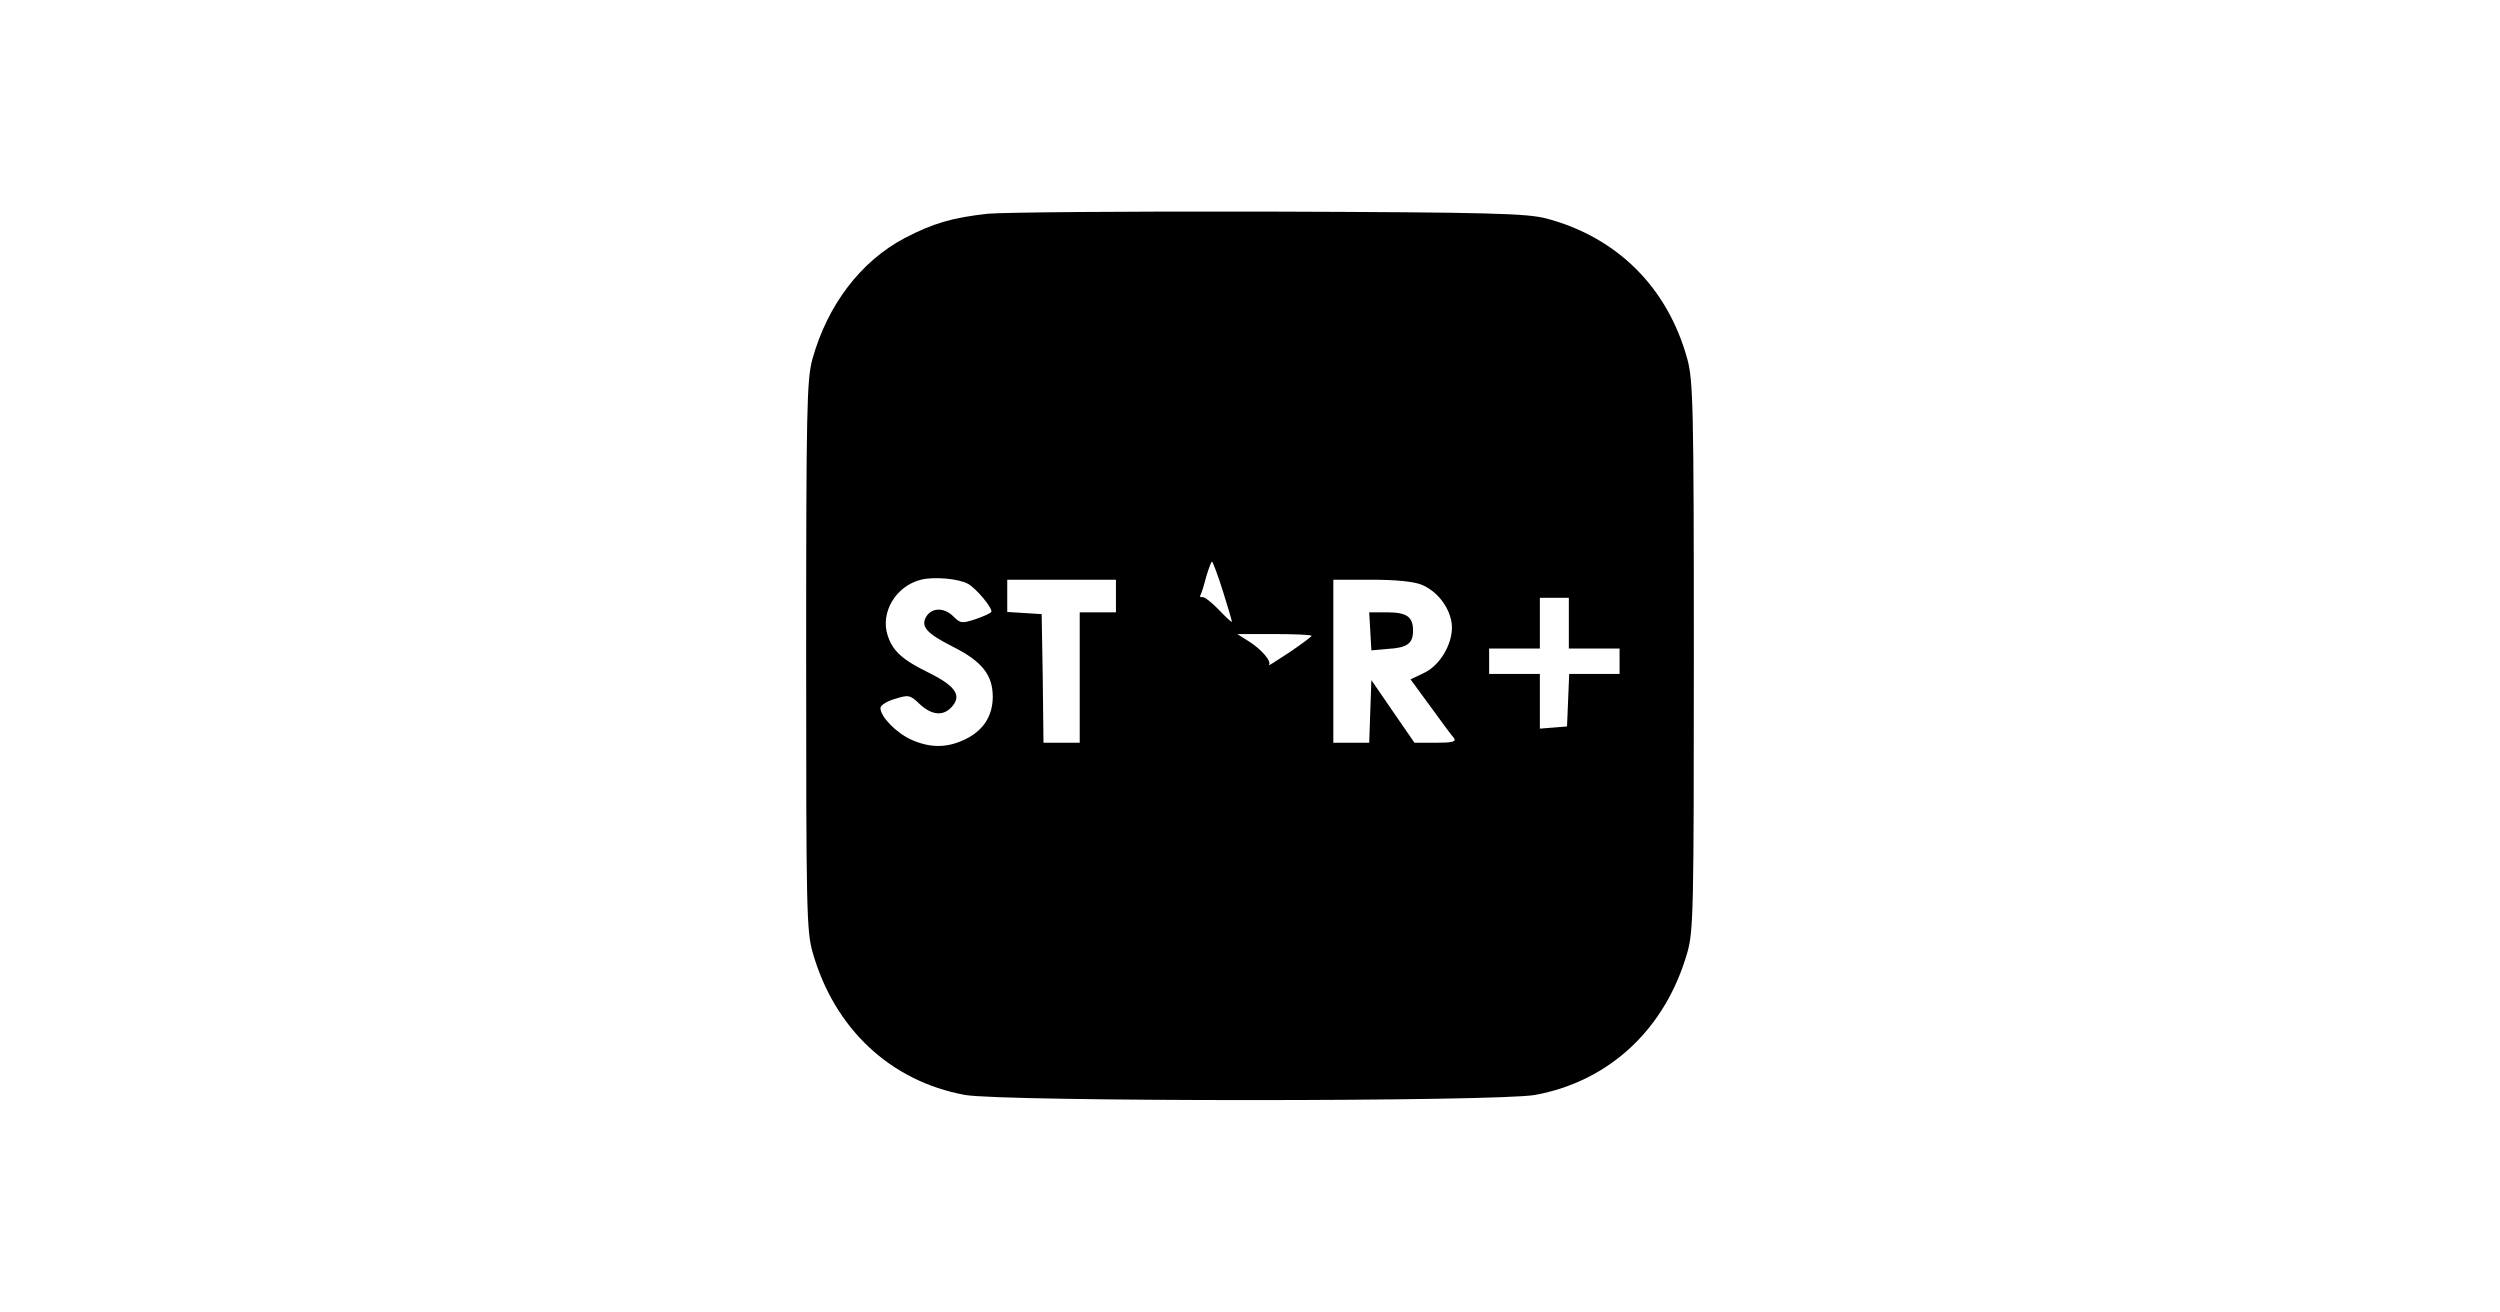
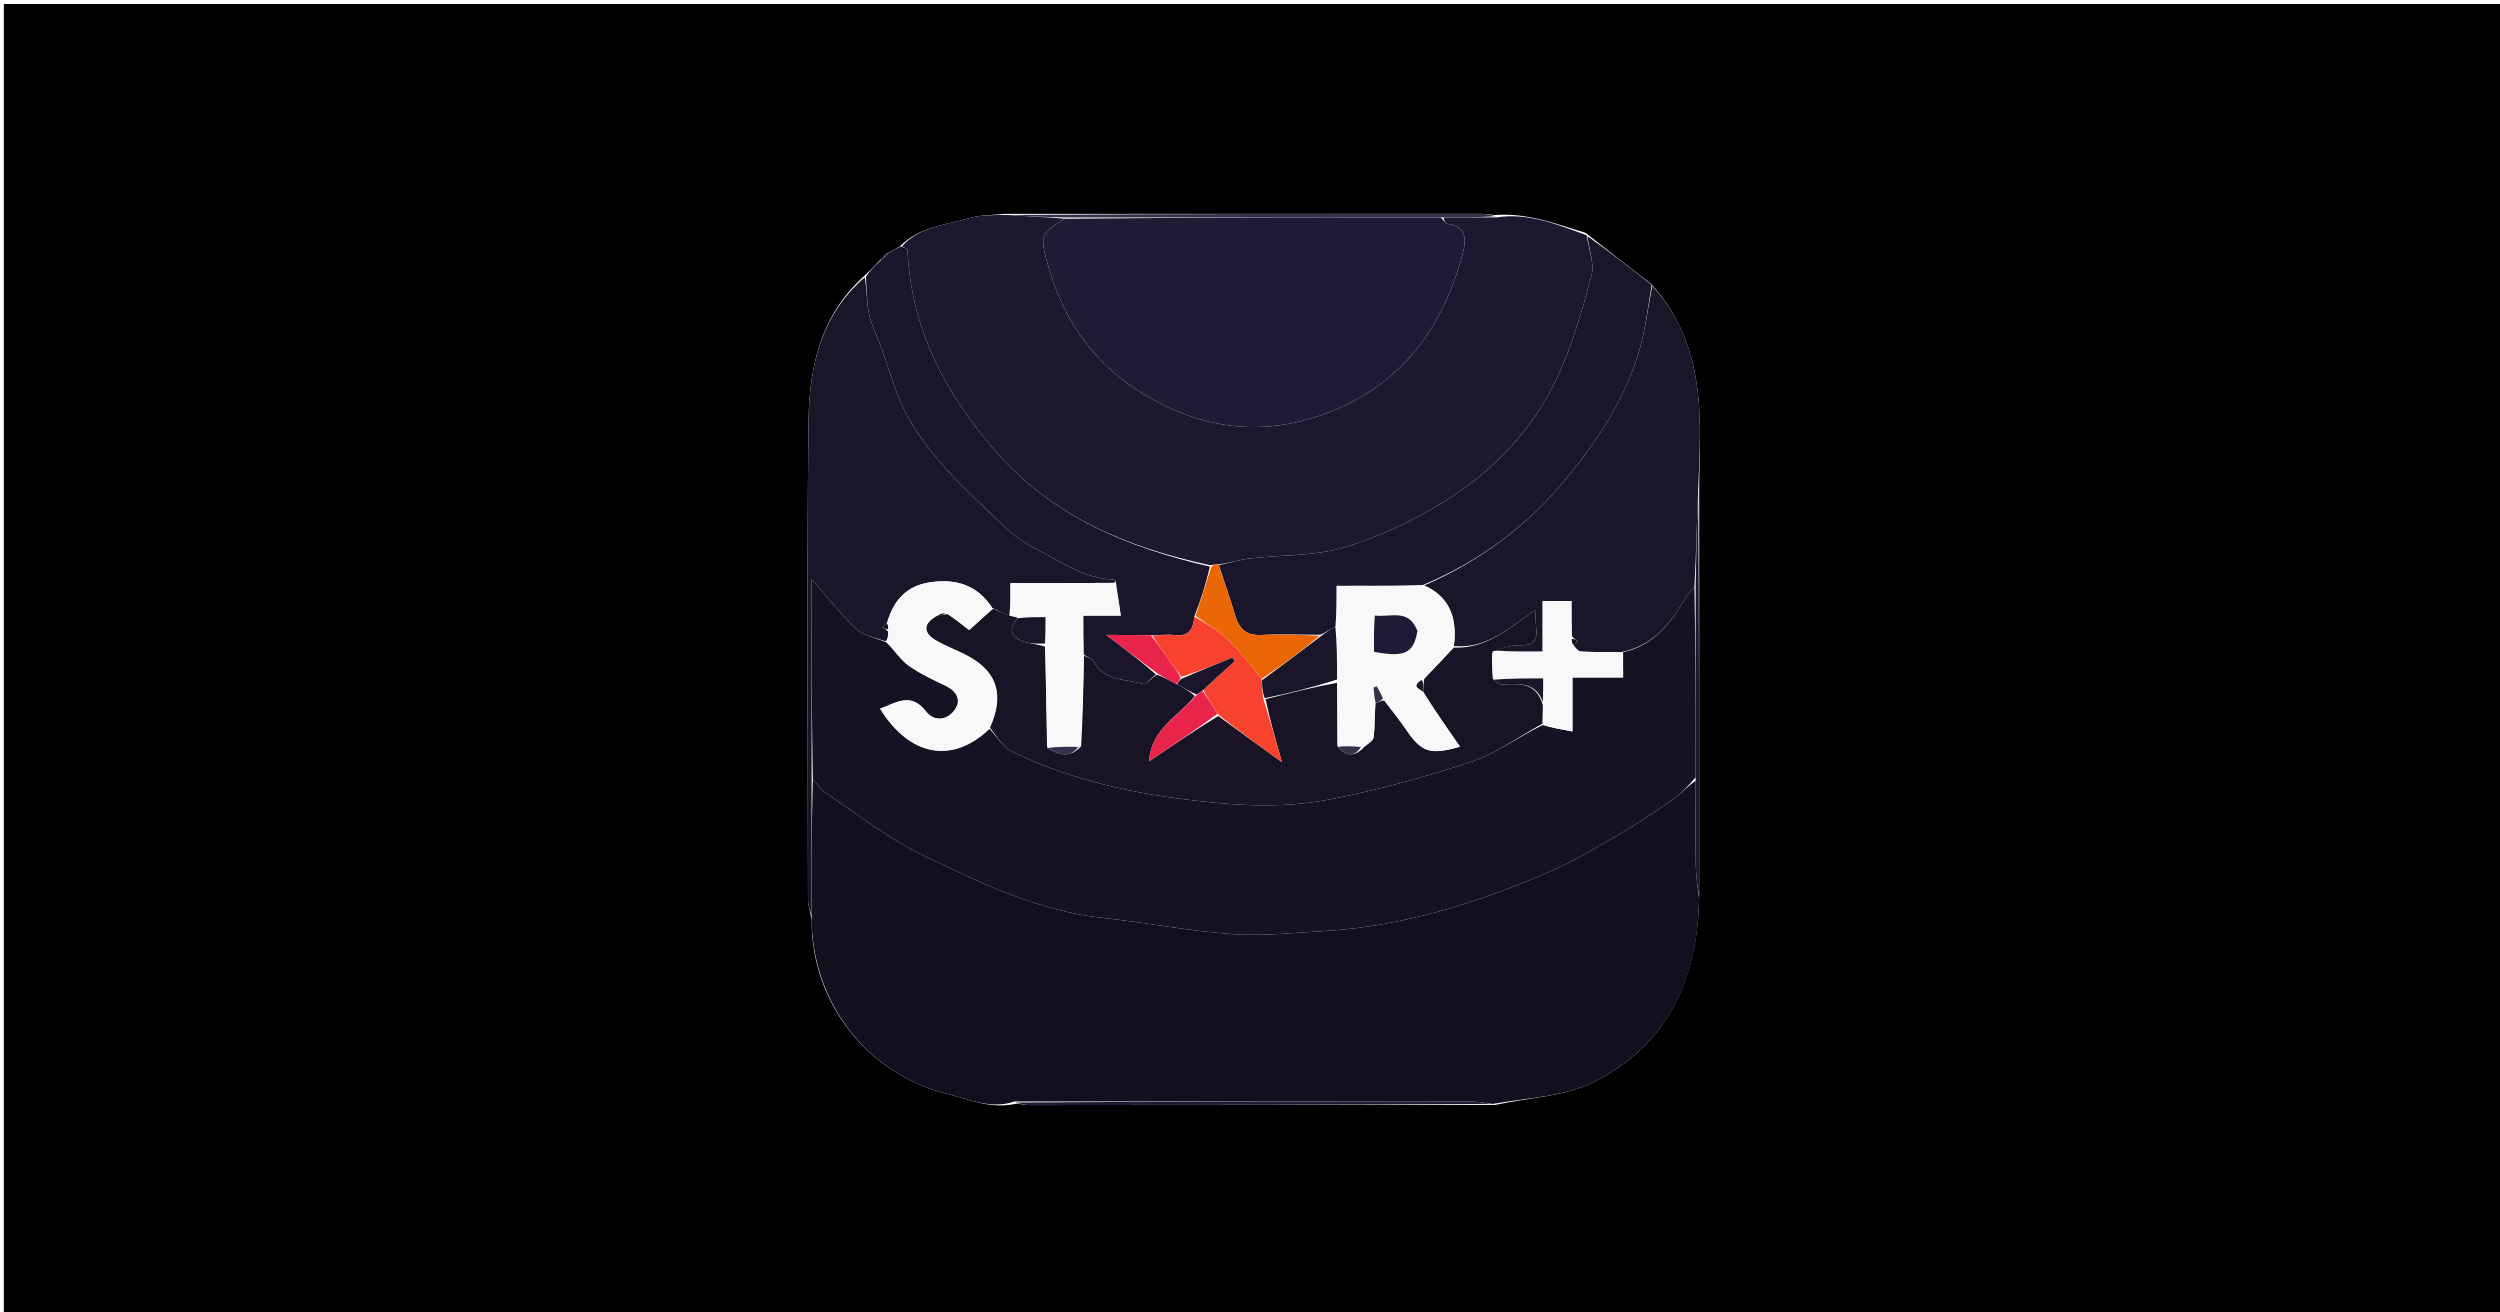
- <svg xmlns="http://www.w3.org/2000/svg" version="1.0" width="690pt" height="362pt" viewBox="0 0 690 362" preserveAspectRatio="xMidYMid meet">
-   <g transform="translate(0,362) scale(0.1,-0.1)" fill="#000000" stroke="none">
-     <path d="M2725 3030 c-97 -11 -149 -26 -228 -67 -121 -64 -213 -184 -255 -335 -15 -57 -17 -131 -17 -818 0 -700 1 -760 18 -819 60 -210 214 -355 420 -393 104 -19 1470 -19 1574 0 206 38 360 183 420 393 17 59 18 119 18 819 0 690 -2 760 -18 819 -54 197 -193 336 -389 388 -55 14 -148 17 -768 19 -388 1 -736 -2 -775 -6z m650 -1041 c14 -44 25 -82 25 -85 0 -3 -16 12 -36 33 -20 21 -41 37 -46 35 -5 -1 -7 1 -5 5 3 5 10 27 16 51 7 23 14 42 16 42 2 0 16 -36 30 -81z m-704 20 c23 -12 70 -69 65 -78 -3 -4 -23 -13 -44 -20 -37 -12 -41 -12 -61 8 -25 25 -59 24 -74 0 -17 -28 0 -47 73 -84 80 -40 110 -78 110 -138 0 -53 -26 -93 -75 -117 -51 -25 -98 -25 -151 -1 -41 19 -84 63 -84 87 0 7 18 19 40 25 38 12 42 11 68 -14 32 -30 63 -34 86 -11 32 32 16 59 -58 96 -76 37 -102 61 -116 104 -21 64 23 137 92 154 35 9 103 3 129 -11z m409 -34 l0 -45 -50 0 -50 0 0 -180 0 -180 -50 0 -50 0 -2 178 -3 177 -47 3 -48 3 0 45 0 44 150 0 150 0 0 -45z m844 31 c41 -17 74 -58 82 -102 9 -50 -27 -118 -75 -141 l-38 -18 55 -75 c30 -41 59 -81 65 -87 7 -10 -4 -13 -50 -13 l-59 0 -60 87 -59 86 -3 -86 -3 -87 -49 0 -50 0 0 225 0 225 105 0 c67 0 118 -5 139 -14z m406 -106 l0 -70 70 0 70 0 0 -35 0 -35 -70 0 -69 0 -3 -72 -3 -73 -37 -3 -38 -3 0 75 0 76 -70 0 -70 0 0 35 0 35 70 0 70 0 0 70 0 70 40 0 40 0 0 -70z m-710 -35 c0 -2 -28 -23 -62 -46 -35 -23 -60 -39 -56 -35 9 10 -20 44 -57 67 l-30 19 103 0 c56 0 102 -2 102 -5z" />
-     <path d="M3782 1878 l3 -53 45 4 c54 3 70 15 70 50 0 39 -17 51 -73 51 l-48 0 3 -52z" />
-   </g>
+ <svg xmlns="http://www.w3.org/2000/svg" version="1.1" id="Layer_1" x="0px" y="0px" width="100%" viewBox="0 0 690 362" enable-background="new 0 0 690 362" xml:space="preserve">
+   <path fill="#000000" opacity="1" stroke="none" d=" M495,363   C330.039,363 165.578,363 1.059,363   C1.059,242.401 1.059,121.802 1.059,1.102   C230.878,1.102 460.755,1.102 690.817,1.102   C690.817,121.666 690.817,242.333 690.817,363   C625.802,363 560.651,363 495,363  M243.968,70.966   C243.968,70.966 243.94,70.974 243.5,71.195   C243.234,71.401 243.038,71.66 242.367,72.287   C241.242,73.515 240.116,74.742 238.4,76.29   C226.428,87.047 223.32,101.568 223.149,116.437   C222.642,160.415 222.952,204.403 223.003,248.387   C223.005,249.947 223.644,251.505 224.002,253.95   C223.923,276.57 239.244,296.368 261.245,301.866   C267.381,303.399 273.424,306.261 280.605,304.589   C281.75,304.729 282.895,304.992 284.039,304.992   C326.669,304.993 369.299,304.969 412.672,304.955   C421.82,302.954 431.837,302.683 439.946,298.612   C460.282,288.403 468.692,270.224 468.971,247.009   C468.967,209.684 468.963,172.358 468.992,134.092   C469.002,126.651 469.464,119.178 468.921,111.777   C468.026,99.589 464.676,88.162 455.689,78.359   C449.837,73.832 443.985,69.305 437.616,64.259   C429.599,61.883 421.73,58.655 412.504,59.354   C411.351,59.241 410.198,59.03 409.045,59.03   C365.385,59.025 321.724,59.039 277.318,59.031   C274.057,59.385 270.655,59.27 267.564,60.193   C261.112,62.12 253.899,62.419 248.308,68.047   C247.208,68.69 246.108,69.333 244.536,70.139   C244.232,70.323 244.045,70.589 243.968,70.966  z" />
+   <path fill="#130F1F" opacity="1" stroke="none" d=" M280.014,304   C273.424,306.261 267.381,303.399 261.245,301.866   C239.244,296.368 223.923,276.57 224.005,253.032   C224.007,239.744 224.006,227.373 224.341,215.075   C225.568,216.288 226.241,217.758 227.385,218.518   C236.402,224.513 245.018,231.395 254.699,236.042   C270.471,243.612 286.341,251.388 304.21,253.32   C316.178,254.613 328.053,256.948 340.042,257.82   C348.386,258.426 356.862,257.471 365.266,256.983   C386.844,255.731 407.158,249.388 426.852,240.964   C433.517,238.113 439.843,234.407 446.13,230.758   C451.523,227.628 456.717,224.132 461.841,220.571   C464.095,219.005 465.958,216.874 468,215.469   C468.003,223.709 467.922,231.482 468.049,239.252   C468.096,242.148 468.63,245.037 468.942,247.929   C468.692,270.224 460.282,288.403 439.946,298.612   C431.837,302.683 421.82,302.954 411.995,304.683   C409.34,304.274 407.362,304.018 405.385,304.017   C363.594,303.994 321.804,304 280.014,304  z" />
+   <path fill="#1D172F" opacity="1" stroke="none" d=" M413.067,59.996   C421.73,58.655 429.599,61.883 437.881,64.923   C438.588,69.087 440.107,72.874 439.267,76.035   C436.814,85.263 434.15,94.571 430.233,103.244   C423.462,118.238 412.341,130.001 398.447,138.541   C389.916,143.784 380.563,148.233 370.996,151.086   C362.816,153.525 353.797,153.099 345.169,154.117   C342.214,154.465 339.323,155.349 336.253,155.791   C335.539,155.733 334.975,155.872 333.989,156   C311.159,151.081 290.843,142.783 275.06,124.85   C260.79,108.637 251.487,90.798 250.469,69.005   C250.452,68.641 249.477,68.322 248.949,67.981   C253.899,62.419 261.112,62.12 267.564,60.193   C270.655,59.27 274.057,59.385 277.985,59.325   C283.765,59.755 288.878,59.891 293.903,60.377   C287.144,64.487 286.935,64.909 289.215,73.107   C293.733,89.35 302.867,101.775 317.927,110.137   C334.712,119.458 351.682,120.295 368.989,112.902   C387.962,104.796 398.542,89.423 403.716,70.004   C404.653,66.487 405.002,62.438 399.458,61.783   C398.913,61.719 398.489,60.637 398.475,60.018   C403.649,60.005 408.358,60.001 413.067,59.996  z" />
+   <path fill="#1A1529" opacity="1" stroke="none" d=" M456.023,78.923   C464.676,88.162 468.026,99.589 468.921,111.777   C469.464,119.178 469.002,126.651 468.712,134.877   C468.288,144.442 468.143,153.222 467.658,162.072   C466.567,163.176 465.731,164.158 465.083,165.25   C461.025,172.084 456.339,178.168 447.517,179.973   C443.481,179.931 439.9,180.039 436.338,179.826   C435.508,179.777 434.742,178.639 434.234,177.956   C434.829,177.593 435.137,177.276 435.445,176.96   C434.949,176.639 434.454,176.319 433.842,175.562   C433.725,172.04 433.725,168.954 433.725,165.903   C430.682,165.903 428.418,165.903 425.767,165.903   C425.767,170.638 425.767,175.079 425.767,179.864   C420.921,179.864 416.458,179.864 412.122,179.495   C414.765,178.75 417.285,178.037 419.791,178.082   C423.081,178.141 424.342,176.863 424.013,173.687   C423.838,172.004 423.801,170.307 423.689,168.393   C416.431,173.502 410.229,179.097 401.262,178.323   C402.369,169.868 399.536,164.379 393.093,161.578   C408.593,154.828 421.559,145.047 432.155,132.254   C440.835,121.774 448.289,110.42 452.282,97.266   C454.086,91.321 454.81,85.047 456.023,78.923  z" />
+   <path fill="#1A1529" opacity="1" stroke="none" d=" M224.005,215.003   C224.006,227.373 224.007,239.744 223.997,252.589   C223.644,251.505 223.005,249.947 223.003,248.387   C222.952,204.403 222.642,160.415 223.149,116.437   C223.32,101.568 226.428,87.047 238.685,76.534   C239.244,80.116 239.187,83.526 239.887,86.772   C240.542,89.811 242.005,92.674 243.102,95.618   C245.482,102.007 247.149,108.785 250.382,114.708   C257.028,126.889 267.525,135.978 277.358,145.496   C280.001,148.054 283.253,150.153 286.547,151.833   C293.257,155.255 299.579,159.844 307.598,159.941   C307.736,159.943 307.867,160.506 307.538,160.877   C297.692,160.948 288.31,160.948 278.891,160.948   C278.891,164.415 278.891,167.223 278.567,169.952   C276.865,169.248 275.487,168.624 273.858,167.772   C269.598,161.264 263.64,159.716 256.722,160.718   C250.167,161.667 246.527,165.748 244.748,172.046   C244.158,172.41 243.854,172.726 243.549,173.043   C244.042,173.362 244.535,173.682 245.153,174.367   C245.144,175.491 245.009,176.248 244.47,177.002   C241.464,175.919 238.298,175.437 236.372,173.632   C232.179,169.704 228.618,165.103 224.005,159.877   C224.005,178.762 224.005,196.883 224.005,215.003  z" />
+   <path fill="#1B152B" opacity="1" stroke="none" d=" M455.856,78.641   C454.81,85.047 454.086,91.321 452.282,97.266   C448.289,110.42 440.835,121.774 432.155,132.254   C421.559,145.047 408.593,154.828 392.682,161.468   C384.595,161.698 377.012,161.698 368.923,161.698   C368.923,165.479 368.923,169.24 368.566,173.009   C367.094,173.75 365.978,174.482 364.404,175.198   C358.668,175.18 353.38,174.962 348.12,175.247   C344.075,175.466 342.06,173.666 340.964,170.039   C339.54,165.326 337.931,160.669 336.402,155.988   C339.323,155.349 342.214,154.465 345.169,154.117   C353.797,153.099 362.816,153.525 370.996,151.086   C380.563,148.233 389.916,143.784 398.447,138.541   C412.341,130.001 423.462,118.238 430.233,103.244   C434.15,94.571 436.814,85.263 439.267,76.035   C440.107,72.874 438.588,69.087 438.14,65.182   C443.985,69.305 449.837,73.832 455.856,78.641  z" />
+   <path fill="#1B152B" opacity="1" stroke="none" d=" M308.002,160.807   C307.867,160.506 307.736,159.943 307.598,159.941   C299.579,159.844 293.257,155.255 286.547,151.833   C283.253,150.153 280.001,148.054 277.358,145.496   C267.525,135.978 257.028,126.889 250.382,114.708   C247.149,108.785 245.482,102.007 243.102,95.618   C242.005,92.674 240.542,89.811 239.887,86.772   C239.187,83.526 239.244,80.116 238.981,76.373   C240.116,74.742 241.242,73.515 242.862,72.021   C243.634,71.556 243.828,71.296 243.94,70.974   C243.94,70.974 243.968,70.966 244.187,70.844   C244.674,70.528 244.875,70.279 245.009,69.976   C246.108,69.333 247.208,68.69 248.628,68.014   C249.477,68.322 250.452,68.641 250.469,69.005   C251.487,90.798 260.79,108.637 275.06,124.85   C290.843,142.783 311.159,151.081 333.921,156.391   C332.845,161.19 331.413,165.587 329.634,170.184   C329.347,174.019 327.866,175.8 323.952,175.276   C322.032,175.019 320.031,175.369 317.614,175.345   C313.653,175.245 310.145,175.245 305.328,175.245   C310.765,179.38 315.041,182.631 319.016,186.109   C317.659,187.208 316.315,189.019 315.592,188.798   C310.787,187.331 304.89,188.128 301.864,182.578   C301.426,181.776 300.083,181.468 299.065,180.546   C298.972,176.913 298.972,173.665 298.972,169.911   C302.603,169.911 305.656,169.911 309.331,169.911   C308.83,166.475 308.416,163.641 308.002,160.807  z" />
+   <path fill="#38314A" opacity="1" stroke="none" d=" M412.786,59.675   C408.358,60.001 403.649,60.005 398.005,60.006   C362.71,60.01 328.351,60.018 293.991,60.026   C288.878,59.891 283.765,59.755 278.358,59.335   C321.724,59.039 365.385,59.025 409.045,59.03   C410.198,59.03 411.351,59.241 412.786,59.675  z" />
+   <path fill="#211A35" opacity="1" stroke="none" d=" M280.309,304.294   C321.804,304 363.594,303.994 405.385,304.017   C407.362,304.018 409.34,304.274 411.623,304.68   C369.299,304.969 326.669,304.993 284.039,304.992   C282.895,304.992 281.75,304.729 280.309,304.294  z" />
+   <path fill="#1D172F" opacity="1" stroke="none" d=" M467.999,162.001   C468.143,153.222 468.288,144.442 468.696,135.348   C468.963,172.358 468.967,209.684 468.957,247.469   C468.63,245.037 468.096,242.148 468.049,239.252   C467.922,231.482 468.003,223.709 468.002,215   C468.001,196.709 468,179.355 467.999,162.001  z" />
+   <path fill="#1A1529" opacity="1" stroke="none" d=" M243.72,71.085   C243.828,71.296 243.634,71.556 243.134,71.864   C243.038,71.66 243.234,71.401 243.72,71.085  z" />
+   <path fill="#1A1529" opacity="1" stroke="none" d=" M244.772,70.057   C244.875,70.279 244.674,70.528 244.189,70.829   C244.045,70.589 244.232,70.323 244.772,70.057  z" />
+   <path fill="#161123" opacity="1" stroke="none" d=" M467.658,162.072   C468,179.355 468.001,196.709 468.001,214.531   C465.958,216.874 464.095,219.005 461.841,220.571   C456.717,224.132 451.523,227.628 446.13,230.758   C439.843,234.407 433.517,238.113 426.852,240.964   C407.158,249.388 386.844,255.731 365.266,256.983   C356.862,257.471 348.386,258.426 340.042,257.82   C328.053,256.948 316.178,254.613 304.21,253.32   C286.341,251.388 270.471,243.612 254.699,236.042   C245.018,231.395 236.402,224.513 227.385,218.518   C226.241,217.758 225.568,216.288 224.341,215.075   C224.005,196.883 224.005,178.762 224.005,159.877   C228.618,165.103 232.179,169.704 236.372,173.632   C238.298,175.437 241.464,175.919 244.645,177.306   C247.049,179.672 248.584,182.145 250.772,183.697   C253.883,185.903 257.404,187.579 260.879,189.206   C263.962,190.649 265.402,193.108 263.624,195.77   C261.667,198.701 257.964,199.421 255.607,196.391   C251.346,190.913 247.336,193.99 242.91,195.595   C251.183,208.946 262.992,210.897 273.112,201.174   C275.295,203.533 276.96,206.321 279.4,207.492   C293.69,214.344 308.807,218.192 324.565,220.303   C338.501,222.17 352.439,223.375 366.179,220.785   C379.623,218.249 392.934,214.583 405.936,210.296   C412.928,207.99 419.148,203.339 425.822,200.085   C428.415,200.874 430.901,201.323 433.989,201.881   C433.989,196.269 433.989,191.879 433.989,186.987   C438.953,186.987 443.484,186.987 447.979,186.987   C447.979,184.304 447.979,182.155 447.979,180.007   C456.339,178.168 461.025,172.084 465.083,165.25   C465.731,164.158 466.567,163.176 467.658,162.072  z" />
+   <path fill="#211A35" opacity="1" stroke="none" d=" M293.903,60.377   C328.351,60.018 362.71,60.01 397.54,60.014   C398.489,60.637 398.913,61.719 399.458,61.783   C405.002,62.438 404.653,66.487 403.716,70.004   C398.542,89.423 387.962,104.796 368.989,112.902   C351.682,120.295 334.712,119.458 317.927,110.137   C302.867,101.775 293.733,89.35 289.215,73.107   C286.935,64.909 287.144,64.487 293.903,60.377  z" />
+   <path fill="#EB6605" opacity="1" stroke="none" d=" M329.981,169.984   C331.413,165.587 332.845,161.19 334.344,156.402   C334.975,155.872 335.539,155.733 336.253,155.791   C337.931,160.669 339.54,165.326 340.964,170.039   C342.06,173.666 344.075,175.466 348.12,175.247   C353.38,174.962 358.668,175.18 364.238,175.468   C359.124,179.753 353.717,183.752 348.214,187.366   C345.085,183.504 342.27,179.797 338.947,176.623   C336.278,174.075 332.992,172.173 329.981,169.984  z" />
+   <path fill="#191326" opacity="1" stroke="none" d=" M425.716,199.746   C419.148,203.339 412.928,207.99 405.936,210.296   C392.934,214.583 379.623,218.249 366.179,220.785   C352.439,223.375 338.501,222.17 324.565,220.303   C308.807,218.192 293.69,214.344 279.4,207.492   C276.96,206.321 275.295,203.533 273.226,200.84   C277.185,192.194 275.333,185.676 267.636,181.335   C264.614,179.631 261.265,178.498 258.286,176.731   C254.532,174.505 254.818,171.959 259.005,169.783   C259.843,169.858 260.507,169.656 261.554,169.487   C263.461,170.722 264.985,171.924 267.469,173.884   C269.522,172.065 271.816,170.032 274.11,167.999   C275.487,168.624 276.865,169.248 278.92,169.991   C280.063,170.181 280.528,170.253 280.9,170.636   C278.066,173.627 279.202,175.713 282.105,176.925   C283.988,177.71 286.209,177.686 288.417,178.473   C288.695,187.969 288.834,197.018 289.066,206.447   C292.236,208.362 295.276,209.348 298.389,205.955   C298.878,197.431 299.018,189.181 299.159,180.931   C300.083,181.468 301.426,181.776 301.864,182.578   C304.89,188.128 310.787,187.331 315.592,188.798   C316.315,189.019 317.659,187.208 319.302,186.205   C321.426,186.997 322.963,187.921 324.896,188.884   C326.841,189.883 328.389,190.842 329.772,192.097   C325.262,197.805 317.738,201.036 317.145,210.122   C323.952,205.53 329.989,201.457 336.239,197.613   C342.155,201.955 347.858,206.069 353.829,210.376   C352.114,204.364 350.497,198.696 349.293,192.964   C356.111,191.267 362.517,189.634 369.021,188.459   C369.124,194.528 369.13,200.139 369.171,206.134   C371.569,208.711 373.862,209.021 376.492,206.204   C377.709,205.226 379.036,204.375 379.144,203.391   C379.484,200.31 379.364,197.178 379.685,194.08   C380.559,193.754 381.168,193.412 382.01,193.339   C384.163,196.138 386.195,198.592 387.98,201.214   C392.358,207.648 394.602,208.461 402.952,206.089   C399.538,201.171 396.188,196.344 392.874,191.026   C392.891,189.549 392.871,188.564 393.098,187.365   C395.986,184.347 398.627,181.543 401.269,178.738   C410.229,179.097 416.431,173.502 423.689,168.393   C423.801,170.307 423.838,172.004 424.013,173.687   C424.342,176.863 423.081,178.141 419.791,178.082   C417.285,178.037 414.765,178.75 411.965,179.834   C411.786,182.774 411.891,185.006 412.135,187.598   C413.15,188.301 414.051,188.989 414.901,188.931   C419.553,188.614 424.029,188.456 425.818,194.561   C425.845,196.55 425.781,198.148 425.716,199.746  z" />
+   <path fill="#F8F8F8" opacity="1" stroke="none" d=" M369.135,205.749   C369.13,200.139 369.124,194.528 369.121,188.002   C369.056,182.391 368.989,177.696 368.923,173.001   C368.923,169.24 368.923,165.479 368.923,161.698   C377.012,161.698 384.595,161.698 392.59,161.808   C399.536,164.379 402.369,169.868 401.262,178.323   C398.627,181.543 395.986,184.347 392.703,187.412   C389.138,189.596 392.278,190.296 392.837,191.518   C396.188,196.344 399.538,201.171 402.952,206.089   C394.602,208.461 392.358,207.648 387.98,201.214   C386.195,198.592 384.163,196.138 381.951,193.006   C381.098,191.405 380.537,190.406 379.976,189.407   C379.686,189.527 379.395,189.646 379.105,189.765   C379.21,191.198 379.316,192.632 379.421,194.065   C379.364,197.178 379.484,200.31 379.144,203.391   C379.036,204.375 377.709,205.226 376.068,206.101   C373.177,205.959 371.156,205.854 369.135,205.749  M391.164,173.721   C388.766,167.786 383.814,170.479 379.446,169.871   C379.358,171.592 379.256,172.879 379.235,174.169   C379.203,176.109 379.227,178.051 379.227,179.903   C387.696,181.501 390.14,180.353 391.164,173.721  z" />
+   <path fill="#F8F8F8" opacity="1" stroke="none" d=" M411.997,187.238   C411.891,185.006 411.786,182.774 411.837,180.203   C416.458,179.864 420.921,179.864 425.767,179.864   C425.767,175.079 425.767,170.638 425.767,165.903   C428.418,165.903 430.682,165.903 433.725,165.903   C433.725,168.954 433.725,172.04 433.733,175.889   C433.809,177.103 433.878,177.553 433.947,178.002   C434.742,178.639 435.508,179.777 436.338,179.826   C439.9,180.039 443.481,179.931 447.517,179.973   C447.979,182.155 447.979,184.304 447.979,186.987   C443.484,186.987 438.953,186.987 433.989,186.987   C433.989,191.879 433.989,196.269 433.989,201.881   C430.901,201.323 428.415,200.874 425.822,200.086   C425.781,198.148 425.845,196.55 425.913,194.178   C425.916,191.486 425.916,189.568 425.916,187.238   C421.036,187.238 416.517,187.238 411.997,187.238  z" />
+   <path fill="#161123" opacity="1" stroke="none" d=" M434.234,177.956   C433.878,177.553 433.809,177.103 433.849,176.326   C434.454,176.319 434.949,176.639 435.445,176.96   C435.137,177.276 434.829,177.593 434.234,177.956  z" />
+   <path fill="#F8F8F8" opacity="1" stroke="none" d=" M273.858,167.772   C271.816,170.032 269.522,172.065 267.469,173.884   C264.985,171.924 263.461,170.722 261.338,169.358   C260.104,169.3 259.468,169.403 258.832,169.507   C254.818,171.959 254.532,174.505 258.286,176.731   C261.265,178.498 264.614,179.631 267.636,181.335   C275.333,185.676 277.185,192.194 273.066,200.521   C262.992,210.897 251.183,208.946 242.91,195.595   C247.336,193.99 251.346,190.913 255.607,196.391   C257.964,199.421 261.667,198.701 263.624,195.77   C265.402,193.108 263.962,190.649 260.879,189.206   C257.404,187.579 253.883,185.903 250.772,183.697   C248.584,182.145 247.049,179.672 245.048,177.308   C245.009,176.248 245.144,175.491 245.242,174.038   C245.148,172.894 245.091,172.446 245.034,171.999   C246.527,165.748 250.167,161.667 256.722,160.718   C263.64,159.716 269.598,161.264 273.858,167.772  z" />
+   <path fill="#F8F8F8" opacity="1" stroke="none" d=" M280.993,170.324   C280.528,170.253 280.063,170.181 279.244,170.07   C278.891,167.223 278.891,164.415 278.891,160.948   C288.31,160.948 297.692,160.948 307.538,160.877   C308.416,163.641 308.83,166.475 309.331,169.911   C305.656,169.911 302.603,169.911 298.972,169.911   C298.972,173.665 298.972,176.913 299.065,180.546   C299.018,189.181 298.878,197.431 297.942,205.871   C294.422,206.063 291.698,206.065 288.973,206.068   C288.834,197.018 288.695,187.969 288.557,178.054   C288.559,174.973 288.559,172.758 288.559,170.324   C285.725,170.324 283.359,170.324 280.993,170.324  z" />
+   <path fill="#161123" opacity="1" stroke="none" d=" M244.748,172.046   C245.091,172.446 245.148,172.894 245.116,173.672   C244.535,173.682 244.042,173.362 243.549,173.043   C243.854,172.726 244.158,172.41 244.748,172.046  z" />
+   <path fill="#1A1529" opacity="1" stroke="none" d=" M368.566,173.009   C368.989,177.696 369.056,182.391 369.023,187.544   C362.517,189.634 356.111,191.267 349.059,192.693   C348.379,190.907 348.344,189.329 348.309,187.75   C353.717,183.752 359.124,179.753 364.698,175.484   C365.978,174.482 367.094,173.75 368.566,173.009  z" />
+   <path fill="#F7432D" opacity="1" stroke="none" d=" M348.214,187.366   C348.344,189.329 348.379,190.907 348.647,192.757   C350.497,198.696 352.114,204.364 353.829,210.376   C347.858,206.069 342.155,201.955 336.232,197.22   C334.647,194.63 333.284,192.662 332.086,190.419   C335.086,187.601 337.92,185.056 340.754,182.512   C340.562,182.172 340.369,181.832 340.177,181.492   C335.494,183.384 330.811,185.275 326.067,186.813   C324.789,184.913 323.512,183.408 322.368,181.809   C320.879,179.727 319.496,177.569 318.067,175.444   C320.031,175.369 322.032,175.019 323.952,175.276   C327.866,175.8 329.347,174.019 329.634,170.184   C332.992,172.173 336.278,174.075 338.947,176.623   C342.27,179.797 345.085,183.504 348.214,187.366  z" />
+   <path fill="#E8244B" opacity="1" stroke="none" d=" M317.614,175.345   C319.496,177.569 320.879,179.727 322.368,181.809   C323.512,183.408 324.789,184.913 325.898,187.056   C325.359,188.05 324.93,188.447 324.5,188.844   C322.963,187.921 321.426,186.997 319.603,185.978   C315.041,182.631 310.765,179.38 305.328,175.245   C310.145,175.245 313.653,175.245 317.614,175.345  z" />
+   <path fill="#E8244B" opacity="1" stroke="none" d=" M331.92,190.693   C333.284,192.662 334.647,194.63 336.018,196.992   C329.989,201.457 323.952,205.53 317.145,210.122   C317.738,201.036 325.262,197.805 330.038,191.992   C330.952,191.292 331.436,190.993 331.92,190.693  z" />
+   <path fill="#1A1529" opacity="1" stroke="none" d=" M280.9,170.636   C283.359,170.324 285.725,170.324 288.559,170.324   C288.559,172.758 288.559,174.973 288.419,177.606   C286.209,177.686 283.988,177.71 282.105,176.925   C279.202,175.713 278.066,173.627 280.9,170.636  z" />
+   <path fill="#1B152B" opacity="1" stroke="none" d=" M332.086,190.419   C331.436,190.993 330.952,191.292 330.202,191.696   C328.389,190.842 326.841,189.883 324.896,188.884   C324.93,188.447 325.359,188.05 325.958,187.41   C330.811,185.275 335.494,183.384 340.177,181.492   C340.369,181.832 340.562,182.172 340.754,182.512   C337.92,185.056 335.086,187.601 332.086,190.419  z" />
+   <path fill="#1A1529" opacity="1" stroke="none" d=" M412.135,187.598   C416.517,187.238 421.036,187.238 425.916,187.238   C425.916,189.568 425.916,191.486 425.821,193.787   C424.029,188.456 419.553,188.614 414.901,188.931   C414.051,188.989 413.15,188.301 412.135,187.598  z" />
+   <path fill="#38314A" opacity="1" stroke="none" d=" M289.066,206.447   C291.698,206.065 294.422,206.063 297.593,206.145   C295.276,209.348 292.236,208.362 289.066,206.447  z" />
+   <path fill="#38314A" opacity="1" stroke="none" d=" M369.171,206.134   C371.156,205.854 373.177,205.959 375.621,206.167   C373.862,209.021 371.569,208.711 369.171,206.134  z" />
+   <path fill="#38314A" opacity="1" stroke="none" d=" M379.685,194.08   C379.316,192.632 379.21,191.198 379.105,189.765   C379.395,189.646 379.686,189.527 379.976,189.407   C380.537,190.406 381.098,191.405 381.718,192.737   C381.168,193.412 380.559,193.754 379.685,194.08  z" />
+   <path fill="#1A1529" opacity="1" stroke="none" d=" M392.874,191.026   C392.278,190.296 389.138,189.596 392.456,187.625   C392.871,188.564 392.891,189.549 392.874,191.026  z" />
+   <path fill="#1A1529" opacity="1" stroke="none" d=" M259.005,169.783   C259.468,169.403 260.104,169.3 260.955,169.325   C260.507,169.656 259.843,169.858 259.005,169.783  z" />
+   <path fill="#211A35" opacity="1" stroke="none" d=" M391.215,174.131   C390.14,180.353 387.696,181.501 379.227,179.903   C379.227,178.051 379.203,176.109 379.235,174.169   C379.256,172.879 379.358,171.592 379.446,169.871   C383.814,170.479 388.766,167.786 391.215,174.131  z" />
</svg>
